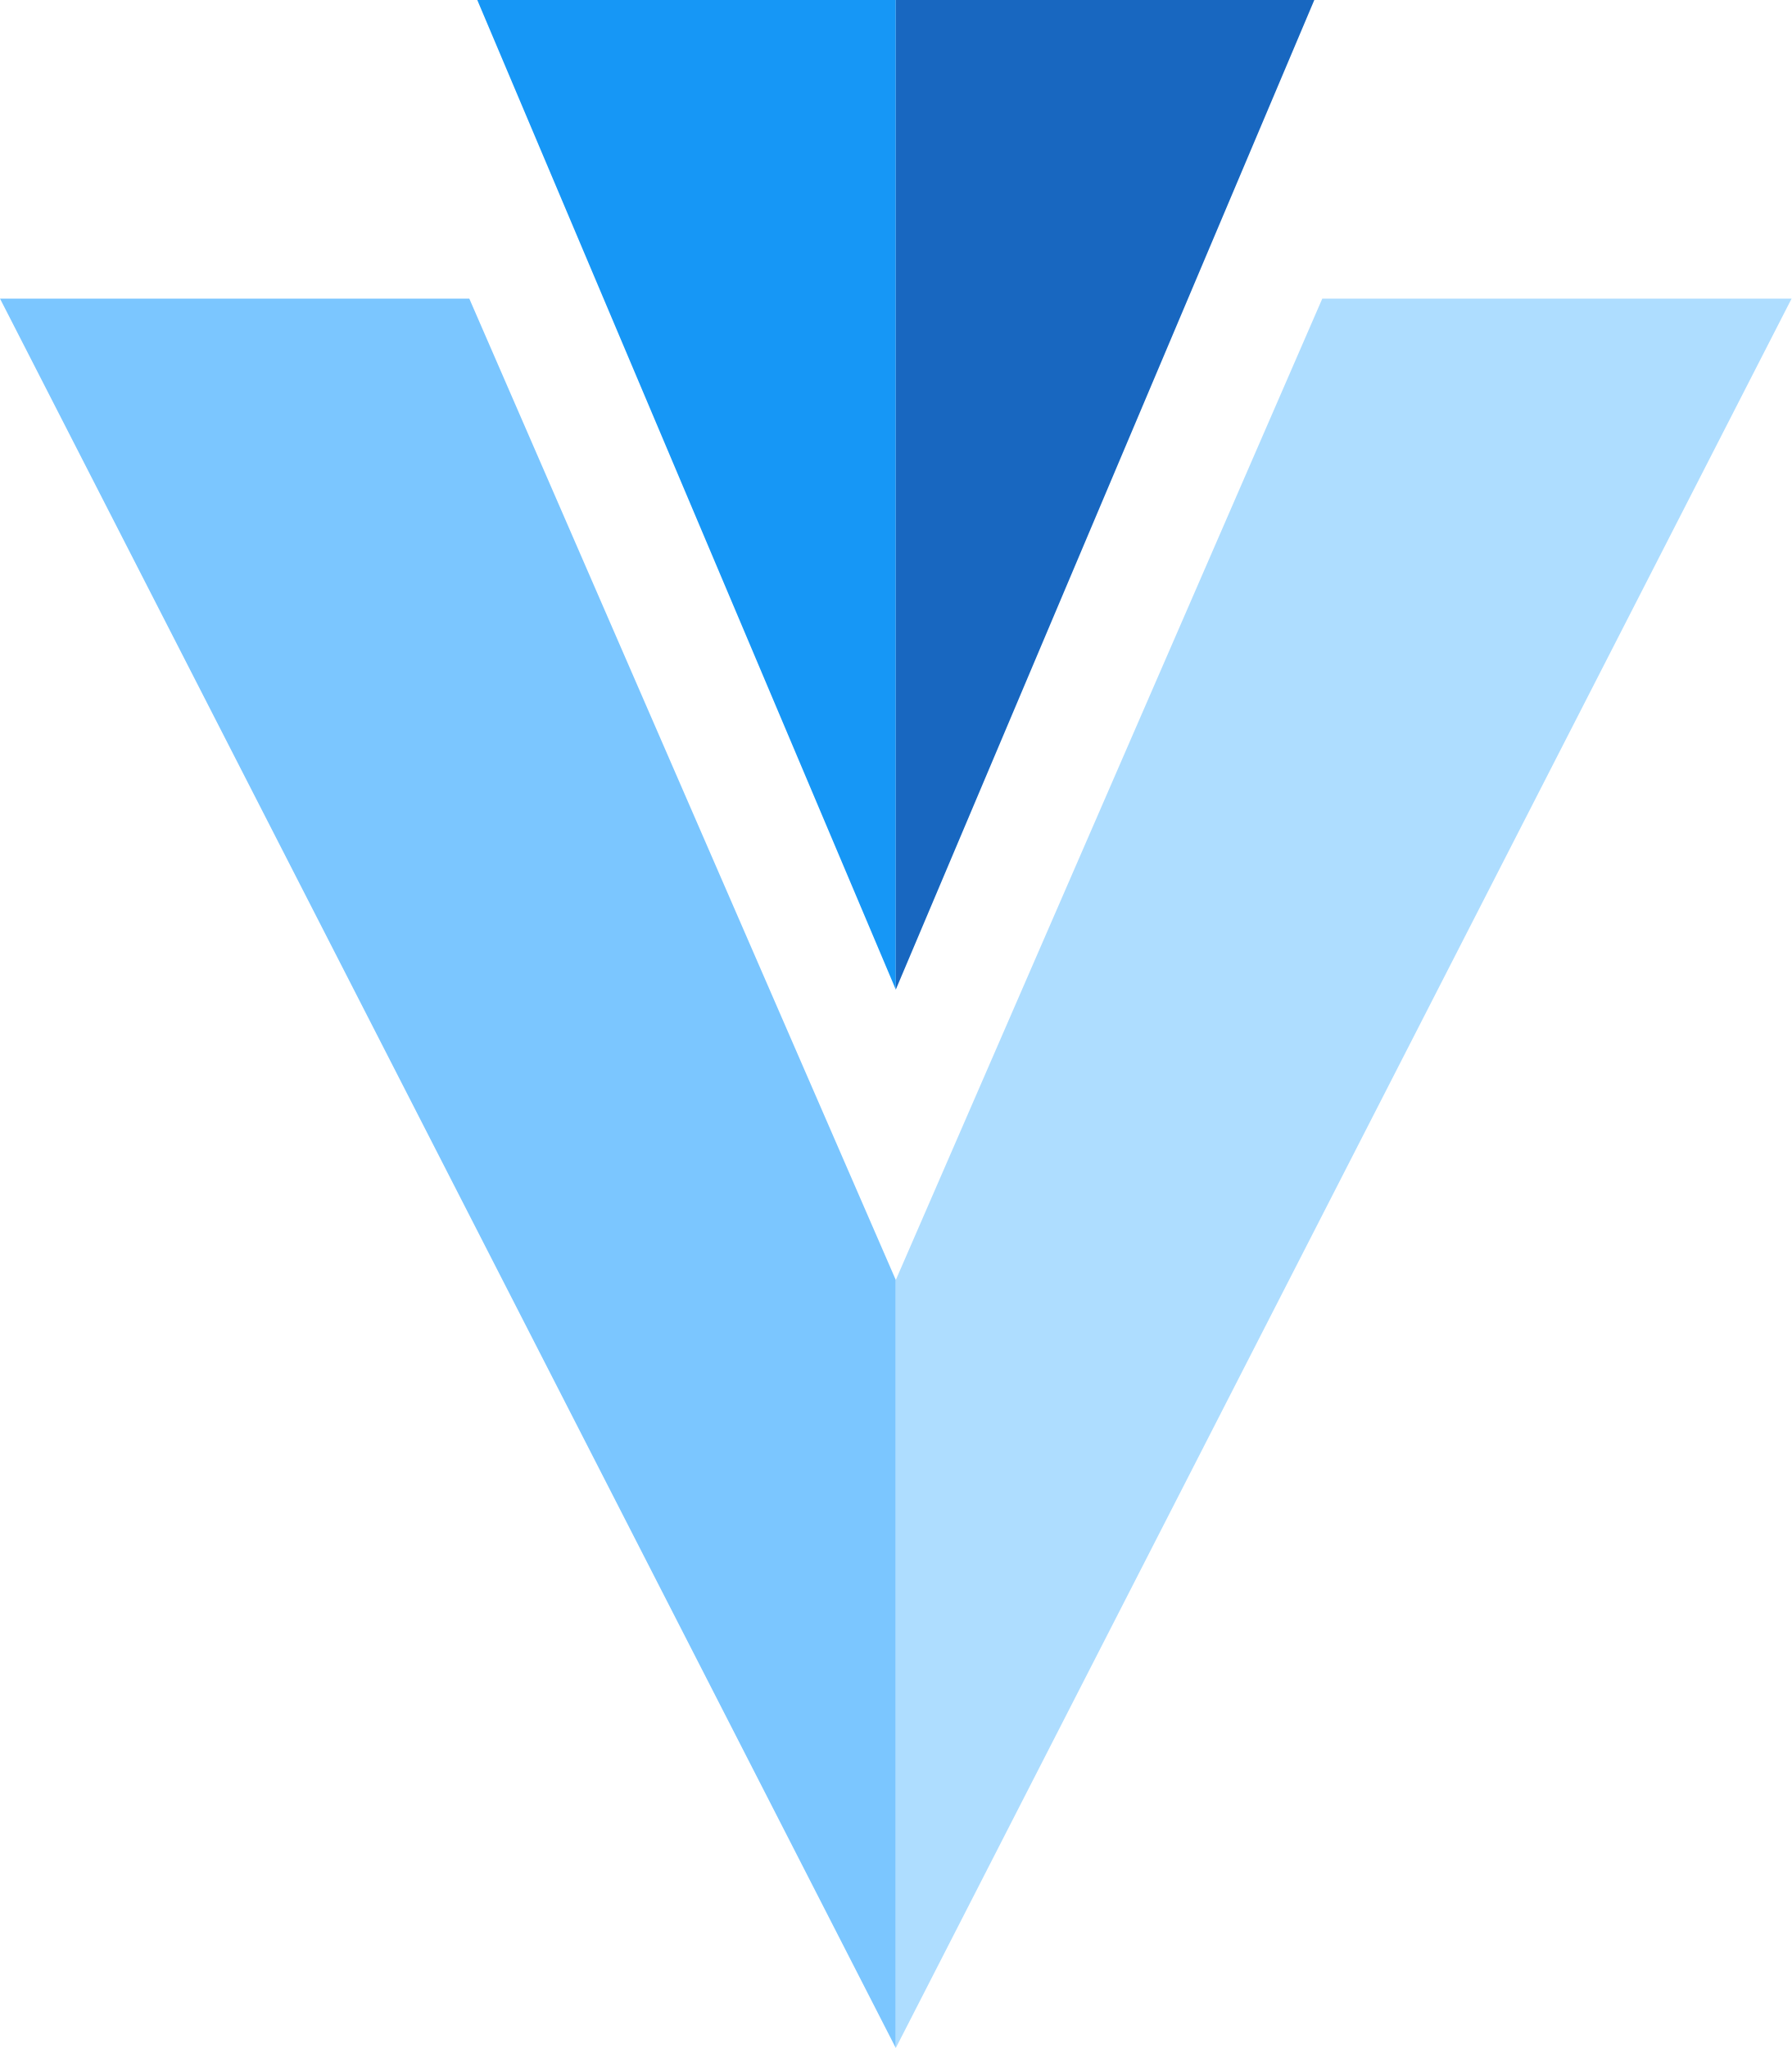
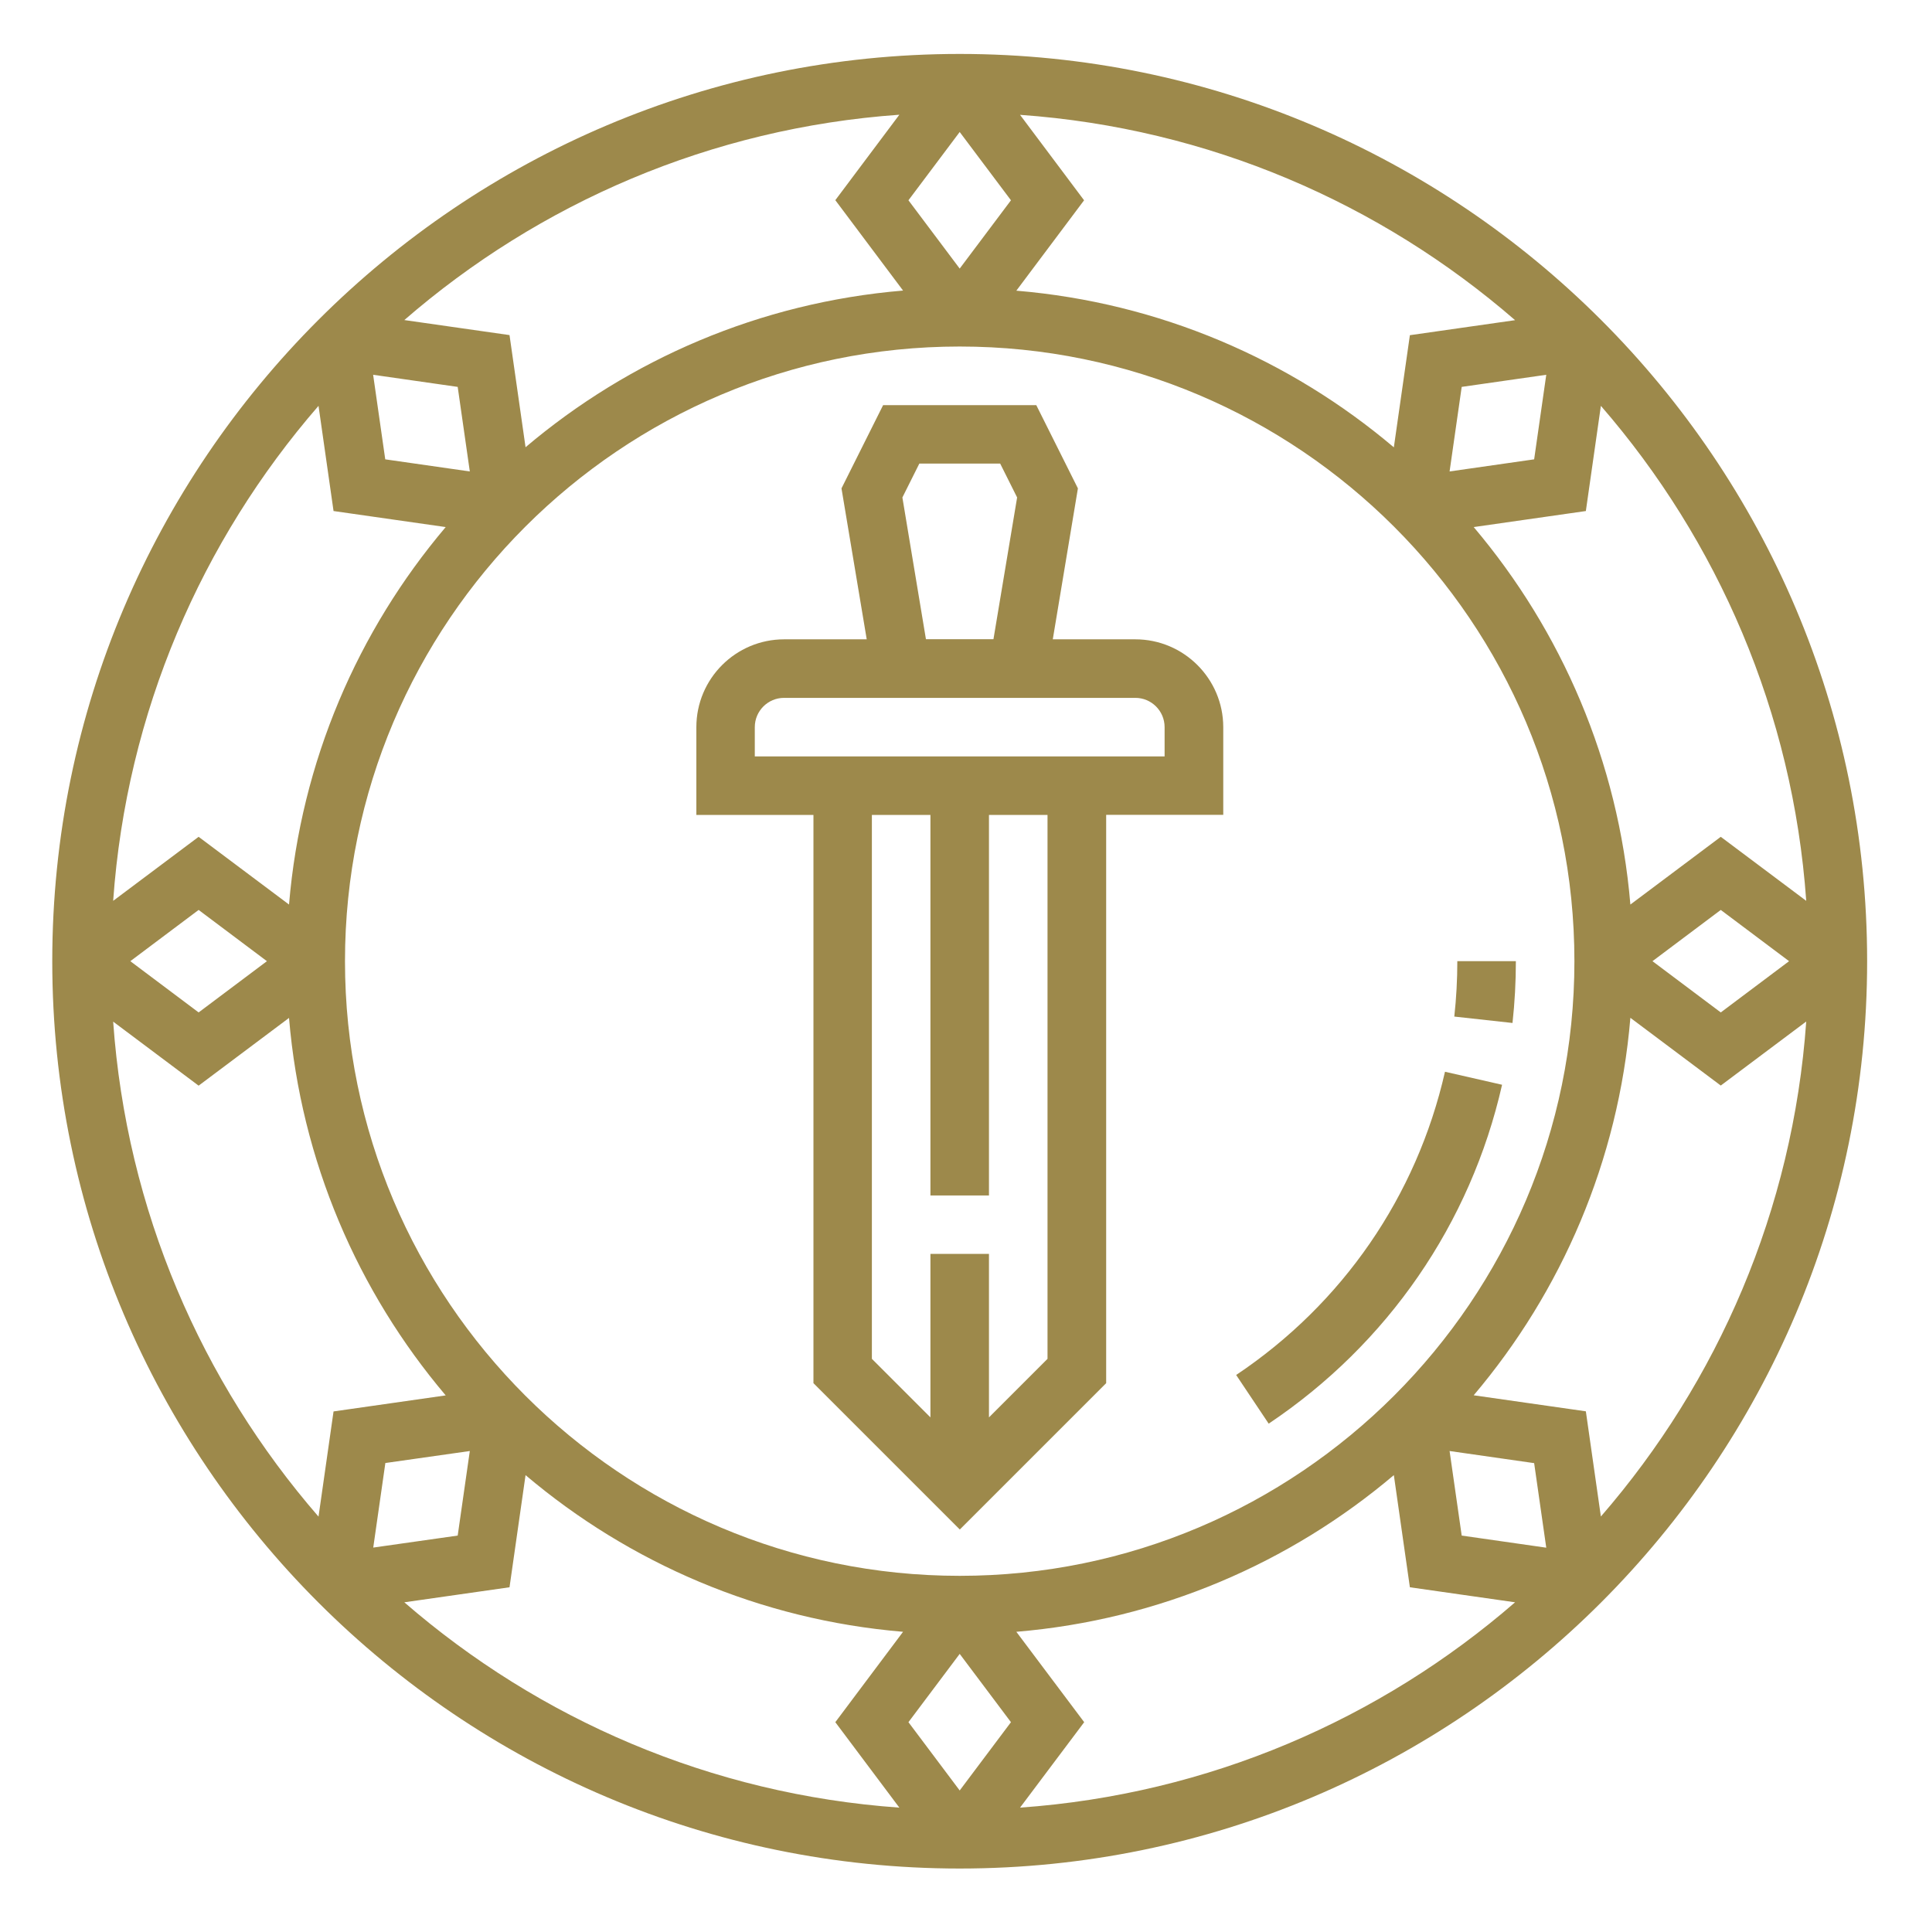
- <svg xmlns="http://www.w3.org/2000/svg" id="Layer_1" data-name="Layer 1" viewBox="0 0 87.5 100">
-   <defs>
-     <style>.cls-1{fill:#1697f6;}.cls-2{fill:#7bc6ff;}.cls-3{fill:#1867c0;}.cls-4{fill:#aeddff;}</style>
-   </defs>
-   <polyline class="cls-1" points="43.75 0 23.31 0 43.75 48.32" />
-   <polygon class="cls-2" points="43.75 62.5 43.75 100 0 14.58 22.92 14.58 43.75 62.5" />
-   <polyline class="cls-3" points="43.75 0 64.19 0 43.75 48.32" />
-   <polygon class="cls-4" points="64.58 14.58 87.5 14.58 43.75 100 43.75 62.5 64.58 14.58" />
+ <svg xmlns="http://www.w3.org/2000/svg" version="1.1" id="圖層_1" x="0px" y="0px" viewBox="0 0 171.7 172.28" style="enable-background:new 0 0 171.7 172.28;" xml:space="preserve">
+   <style type="text/css">
+ 	.st0{fill:#9D894B;}
+ </style>
+   <path class="st0" d="M85.57,4.81C40.96,4.81,4.66,41.1,4.66,85.71s36.29,80.91,80.91,80.91s80.91-36.29,80.91-80.91  S130.19,4.81,85.57,4.81z M153.43,74.62l-8.06,6.04C144.3,67.9,139.23,56.26,131.4,47l10-1.43l1.34-9.38  c10.42,12.01,17.12,27.32,18.31,44.14L153.43,74.62z M159.52,85.71l-6.09,4.57l-6.09-4.57l6.09-4.57L159.52,85.71z M85.57,140.52  c-30.22,0-54.81-24.59-54.81-54.81s24.59-54.81,54.81-54.81s54.81,24.59,54.81,54.81S115.79,140.52,85.57,140.52z M85.57,159.66  L81,153.57l4.57-6.09l4.57,6.09L85.57,159.66z M85.57,11.77l4.57,6.09l-4.57,6.09L81,17.86L85.57,11.77z M129.25,42.04l1.08-7.54  l7.54-1.08l-1.08,7.54L129.25,42.04z M125.71,29.89l-1.43,10c-9.25-7.83-20.89-12.9-33.66-13.97l6.04-8.06l-5.71-7.62  c16.82,1.19,32.13,7.89,44.14,18.31L125.71,29.89z M80.52,25.91c-12.77,1.07-24.41,6.14-33.66,13.97l-1.43-10l-9.38-1.34  c12.01-10.42,27.32-17.12,44.14-18.31l-5.71,7.62L80.52,25.91z M41.89,42.04l-7.54-1.08l-1.08-7.54l7.54,1.08L41.89,42.04z   M29.74,45.57l10,1.43c-7.83,9.25-12.9,20.89-13.97,33.66l-8.06-6.04l-7.62,5.71c1.19-16.82,7.89-32.13,18.31-44.14L29.74,45.57z   M23.8,85.71l-6.09,4.57l-6.09-4.57l6.09-4.57L23.8,85.71z M17.71,96.81l8.06-6.04c1.07,12.77,6.14,24.41,13.97,33.66l-10,1.43  l-1.34,9.38c-10.42-12.01-17.12-27.32-18.31-44.14L17.71,96.81z M41.89,129.39l-1.08,7.54L33.28,138l1.08-7.54L41.89,129.39z   M45.43,141.54l1.43-10c9.25,7.83,20.89,12.9,33.66,13.97l-6.04,8.06l5.71,7.62c-16.82-1.19-32.13-7.89-44.14-18.31L45.43,141.54z   M90.62,145.51c12.77-1.07,24.41-6.14,33.66-13.97l1.43,10l9.38,1.34c-12.01,10.42-27.32,17.12-44.14,18.31l5.72-7.62L90.62,145.51z   M129.25,129.39l7.54,1.08l1.08,7.54l-7.54-1.08L129.25,129.39z M141.4,125.85l-10-1.43c7.83-9.25,12.9-20.89,13.97-33.66l8.06,6.04  l7.62-5.71c-1.19,16.82-7.89,32.13-18.31,44.14L141.4,125.85z" />
+   <path class="st0" d="M110.22,122.61l2.9,4.34c10.6-7.1,18-17.83,20.81-30.22l-5.09-1.16C126.32,106.66,119.71,116.26,110.22,122.61  L110.22,122.61z" />
+   <path class="st0" d="M129.94,85.71c0,1.65-0.09,3.31-0.27,4.94l5.19,0.57c0.2-1.82,0.3-3.67,0.3-5.51H129.94z" />
+   <path class="st0" d="M101.23,57.01h-7.36l2.24-13.46l-3.71-7.42H78.74l-3.71,7.42l2.25,13.46h-7.36c-4.32,0-7.83,3.51-7.83,7.83  v7.83h10.44v50.67l13.05,13.05l13.05-13.05V72.66h10.44v-7.83C109.06,60.52,105.55,57.01,101.23,57.01L101.23,57.01z M80.46,44.36  l1.51-3.02h7.21l1.51,3.02l-2.11,12.64h-6.02L80.46,44.36z M93.4,121.17l-5.22,5.22v-14.58h-5.22v14.58l-5.22-5.22V72.67h5.22v33.93  h5.22V72.67h5.22V121.17z M103.84,67.45H67.3v-2.61c0-1.44,1.17-2.61,2.61-2.61h31.32c1.44,0,2.61,1.17,2.61,2.61V67.45z" />
</svg>
